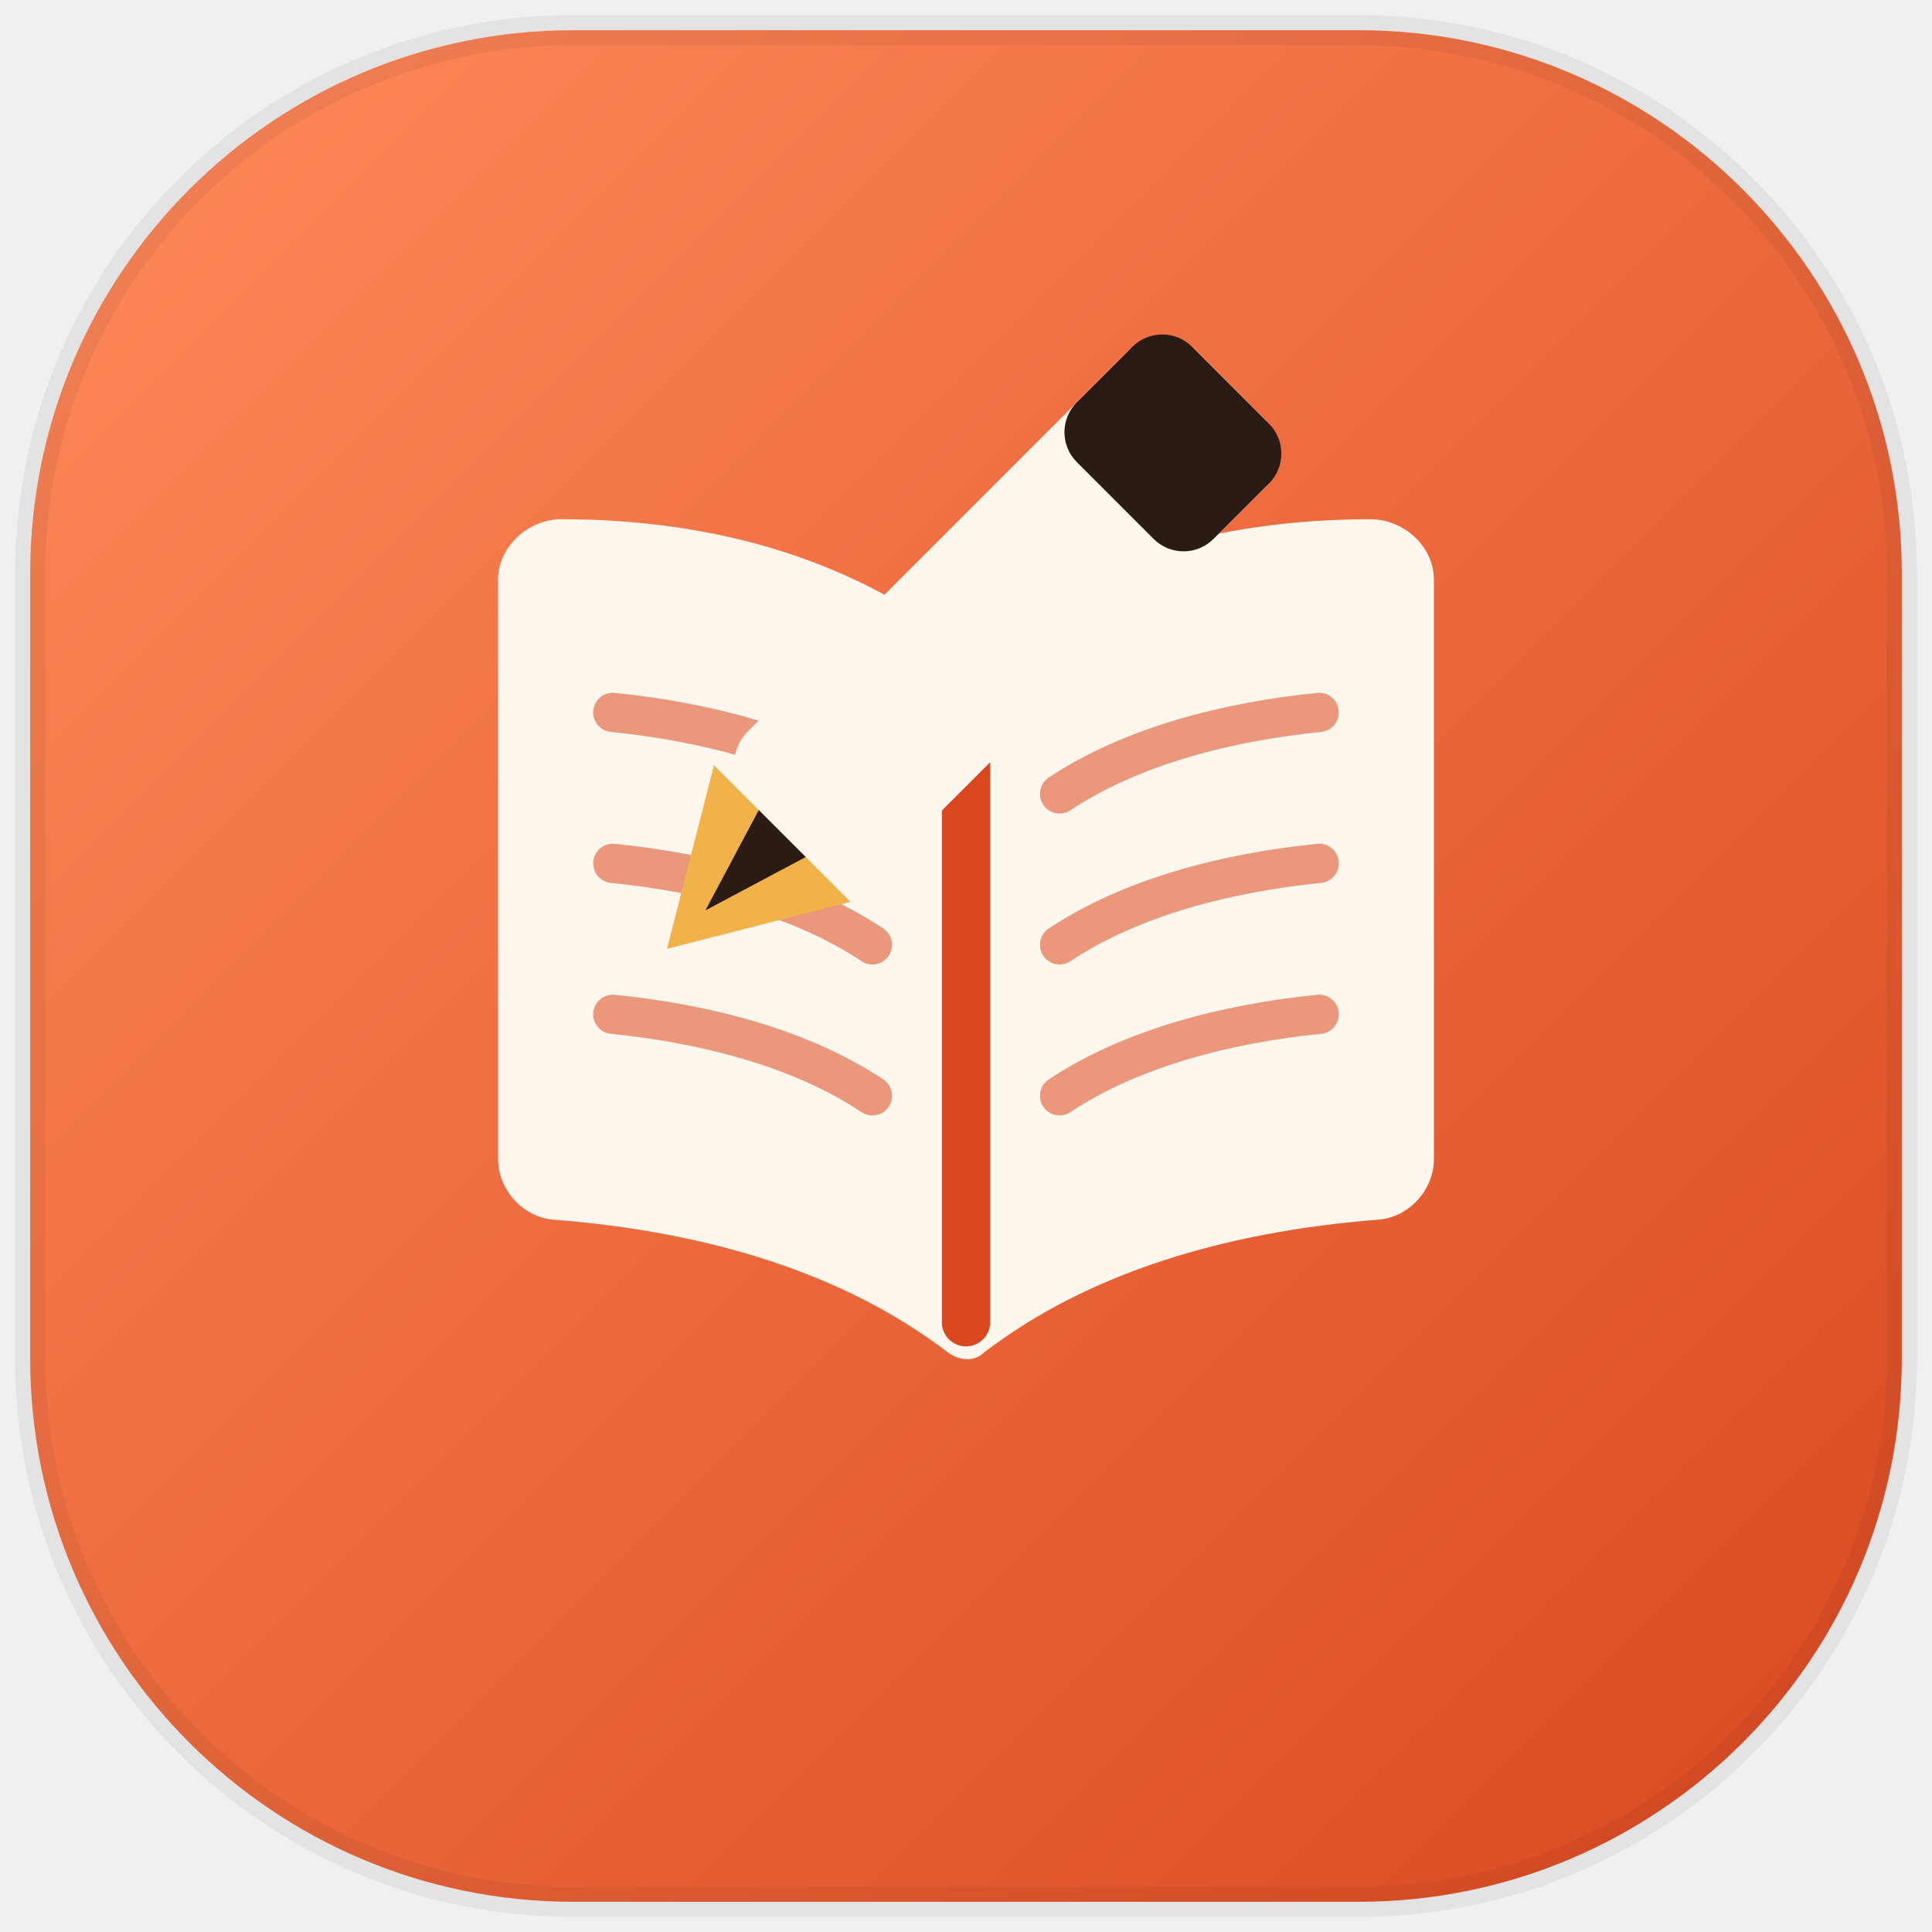
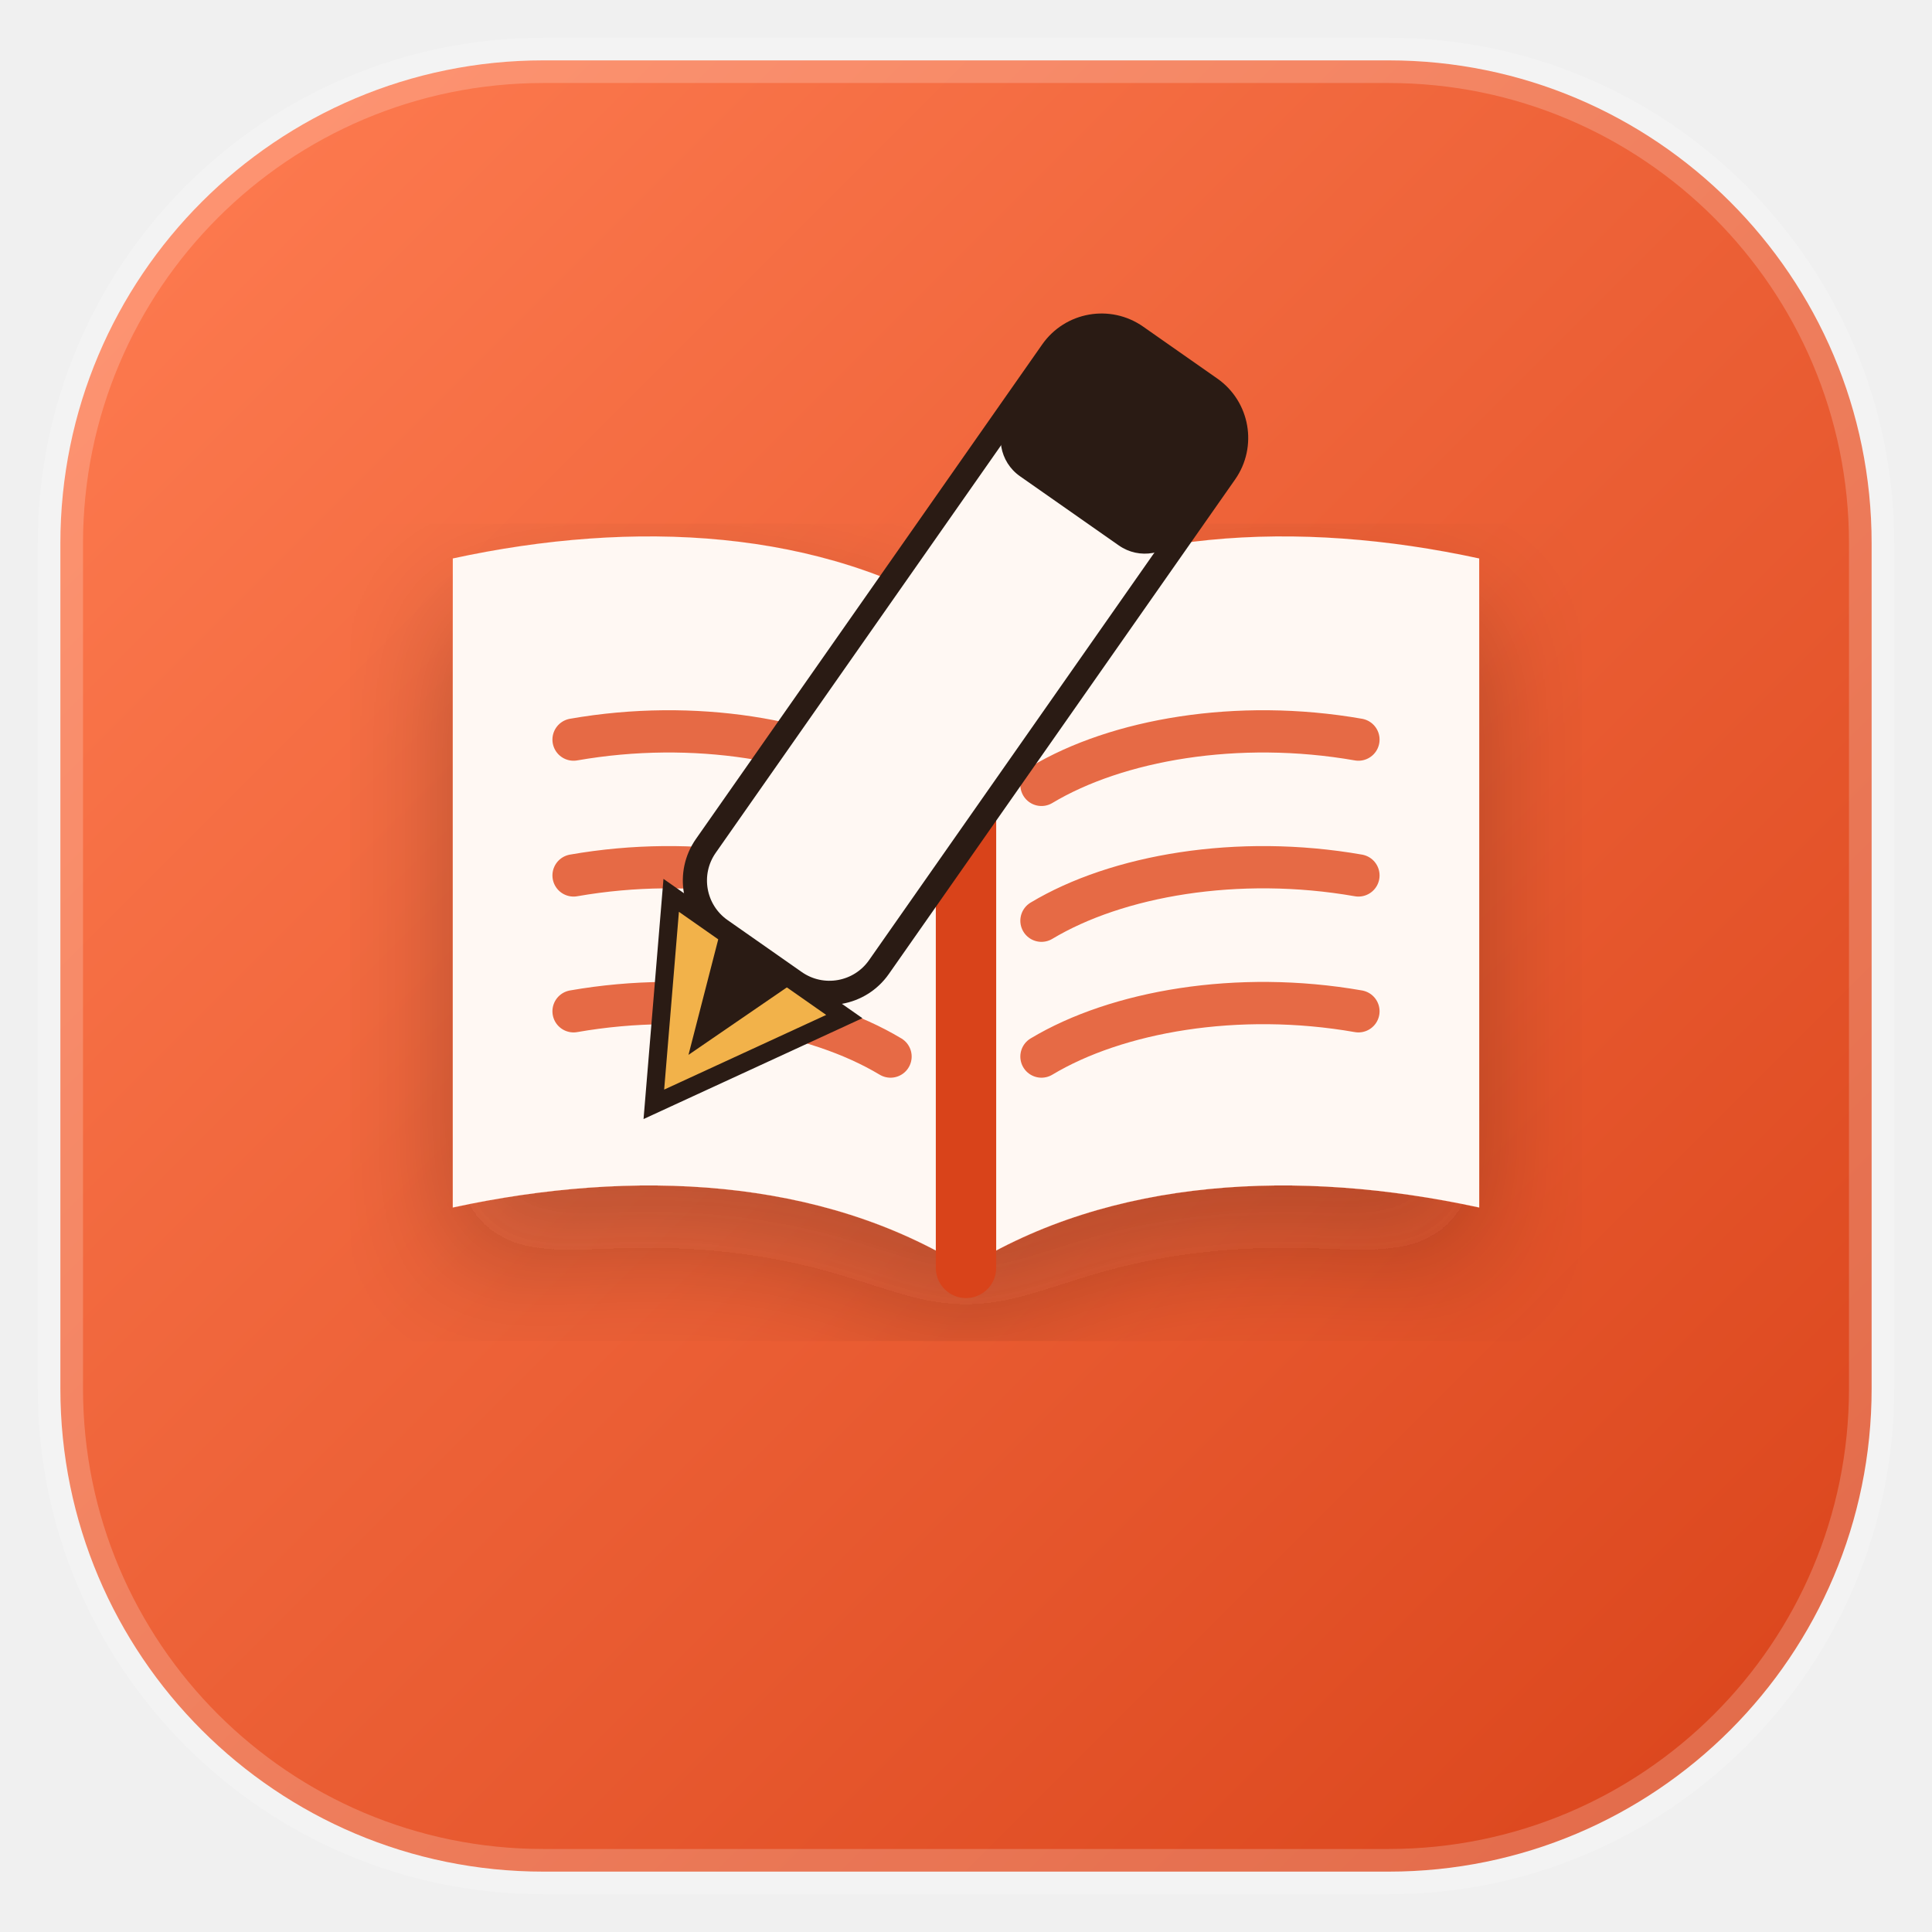
<svg xmlns="http://www.w3.org/2000/svg" viewBox="0 0 64 64" width="64" height="64" role="img" aria-labelledby="ccLogoTitle">
  <defs>
-     <linearGradient id="ccBadgeGrad" x1="0" y1="0" x2="1" y2="1">
-       <stop offset="0" stop-color="#FF8A5B" />
-       <stop offset="1" stop-color="#D9481F" />
+     <linearGradient id="ccGrad" x1="0%" y1="0%" x2="100%" y2="100%">
+       <stop offset="0%" stop-color="#FF7D52" />
+       <stop offset="100%" stop-color="#D9431A" />
    </linearGradient>
+     <filter id="ccShadow" x="-10%" y="-10%" width="120%" height="120%">
+       <feDropShadow dx="0" dy="2" stdDeviation="2" flood-color="#2A1B14" flood-opacity="0.25" />
+     </filter>
  </defs>
-   <rect x="1" y="1" width="62" height="62" rx="18" fill="url(#ccBadgeGrad)" />
-   <rect x="1" y="1" width="62" height="62" rx="18" fill="none" stroke="#2A1B14" stroke-opacity="0.06" stroke-width="1" />
-   <g fill="#FFF6ED">
-     <path d="M32 21.5c-3.6-2.9-8.2-4.3-13.4-4.3-1.1 0-2.1.9-2.1 2v19.2c0 1 .8 1.9 1.8 2 5.2.4 9.7 1.8 13.1 4.4.4.3.9.3 1.2 0 3.4-2.6 7.9-4 13.1-4.4 1-.1 1.8-1 1.8-2V19.2c0-1.1-1-2-2.1-2-5.2 0-9.8 1.4-13.4 4.3z" />
+   <rect x="2" y="2" width="60" height="60" rx="16" fill="url(#ccGrad)" />
+   <rect x="2" y="2" width="60" height="60" rx="16" fill="none" stroke="#FFFFFF" stroke-opacity="0.2" stroke-width="1.5" />
+   <g fill="#FFF8F3" filter="url(#ccShadow)">
+     <path d="M32 20.5C27.2 17.5 21 17.2 15 18.5V40C21 38.7 27.2 39 32 42C36.8 39 43 38.7 49 40V18.5C43 17.2 36.8 17.5 32 20.5Z" />
  </g>
-   <path d="M32 21.5v22.3" fill="none" stroke="#D9481F" stroke-width="1.6" stroke-linecap="round" />
-   <g fill="none" stroke="#D9481F" stroke-width="1.3" stroke-linecap="round" opacity=".55">
-     <path d="M20.3 23.6c3 .3 6.2 1.1 8.6 2.7" />
-     <path d="M20.3 28.6c3 .3 6.2 1.1 8.6 2.7" />
-     <path d="M20.3 33.6c3 .3 6.2 1.1 8.6 2.7" />
-     <path d="M43.7 23.6c-3 .3-6.2 1.1-8.6 2.7" />
-     <path d="M43.7 28.6c-3 .3-6.2 1.1-8.6 2.7" />
-     <path d="M43.7 33.6c-3 .3-6.2 1.1-8.6 2.7" />
+   <path d="M32 20.5V42" fill="none" stroke="#D9431A" stroke-width="2" stroke-linecap="round" />
+   <g fill="none" stroke="#E66A45" stroke-width="1.4" stroke-linecap="round">
+     <path d="M19 24.5C23 23.8 27 24.5 29.5 26" />
+     <path d="M19 29C23 28.3 27 29 29.5 30.5" />
+     <path d="M19 33.5C23 32.8 27 33.5 29.5 35" />
+     <path d="M45 24.5C41 23.8 37 24.5 34.5 26" />
+     <path d="M45 29C41 28.3 37 29 34.5 30.5" />
+     <path d="M45 33.5C41 32.8 37 33.5 34.5 35" />
  </g>
-   <g transform="translate(38.5 10.5) rotate(45)">
-     <rect x="0" y="0" width="6.4" height="21" rx="1.6" fill="#FFF6ED" />
-     <rect x="0" y="0" width="6.4" height="5.4" rx="1.4" fill="#2A1B14" />
-     <path d="M0 21 L3.2 26.4 L6.4 21 Z" fill="#F2B24A" />
-     <path d="M2.1 21 L3.2 24.6 L4.3 21 Z" fill="#2A1B14" />
+   <g transform="translate(36, 10) rotate(35)">
+     <rect x="0" y="0" width="7" height="24" rx="2" fill="#FFF8F3" stroke="#2A1B14" stroke-width="0.8" />
+     <rect x="0" y="0" width="7" height="6" rx="1.5" fill="#2A1B14" />
+     <path d="M0 24 L3.5 30 L7 24 Z" fill="#F2B24A" stroke="#2A1B14" stroke-width="0.6" />
+     <path d="M2 24 L3.5 28 L5 24 Z" fill="#2A1B14" />
  </g>
</svg>
